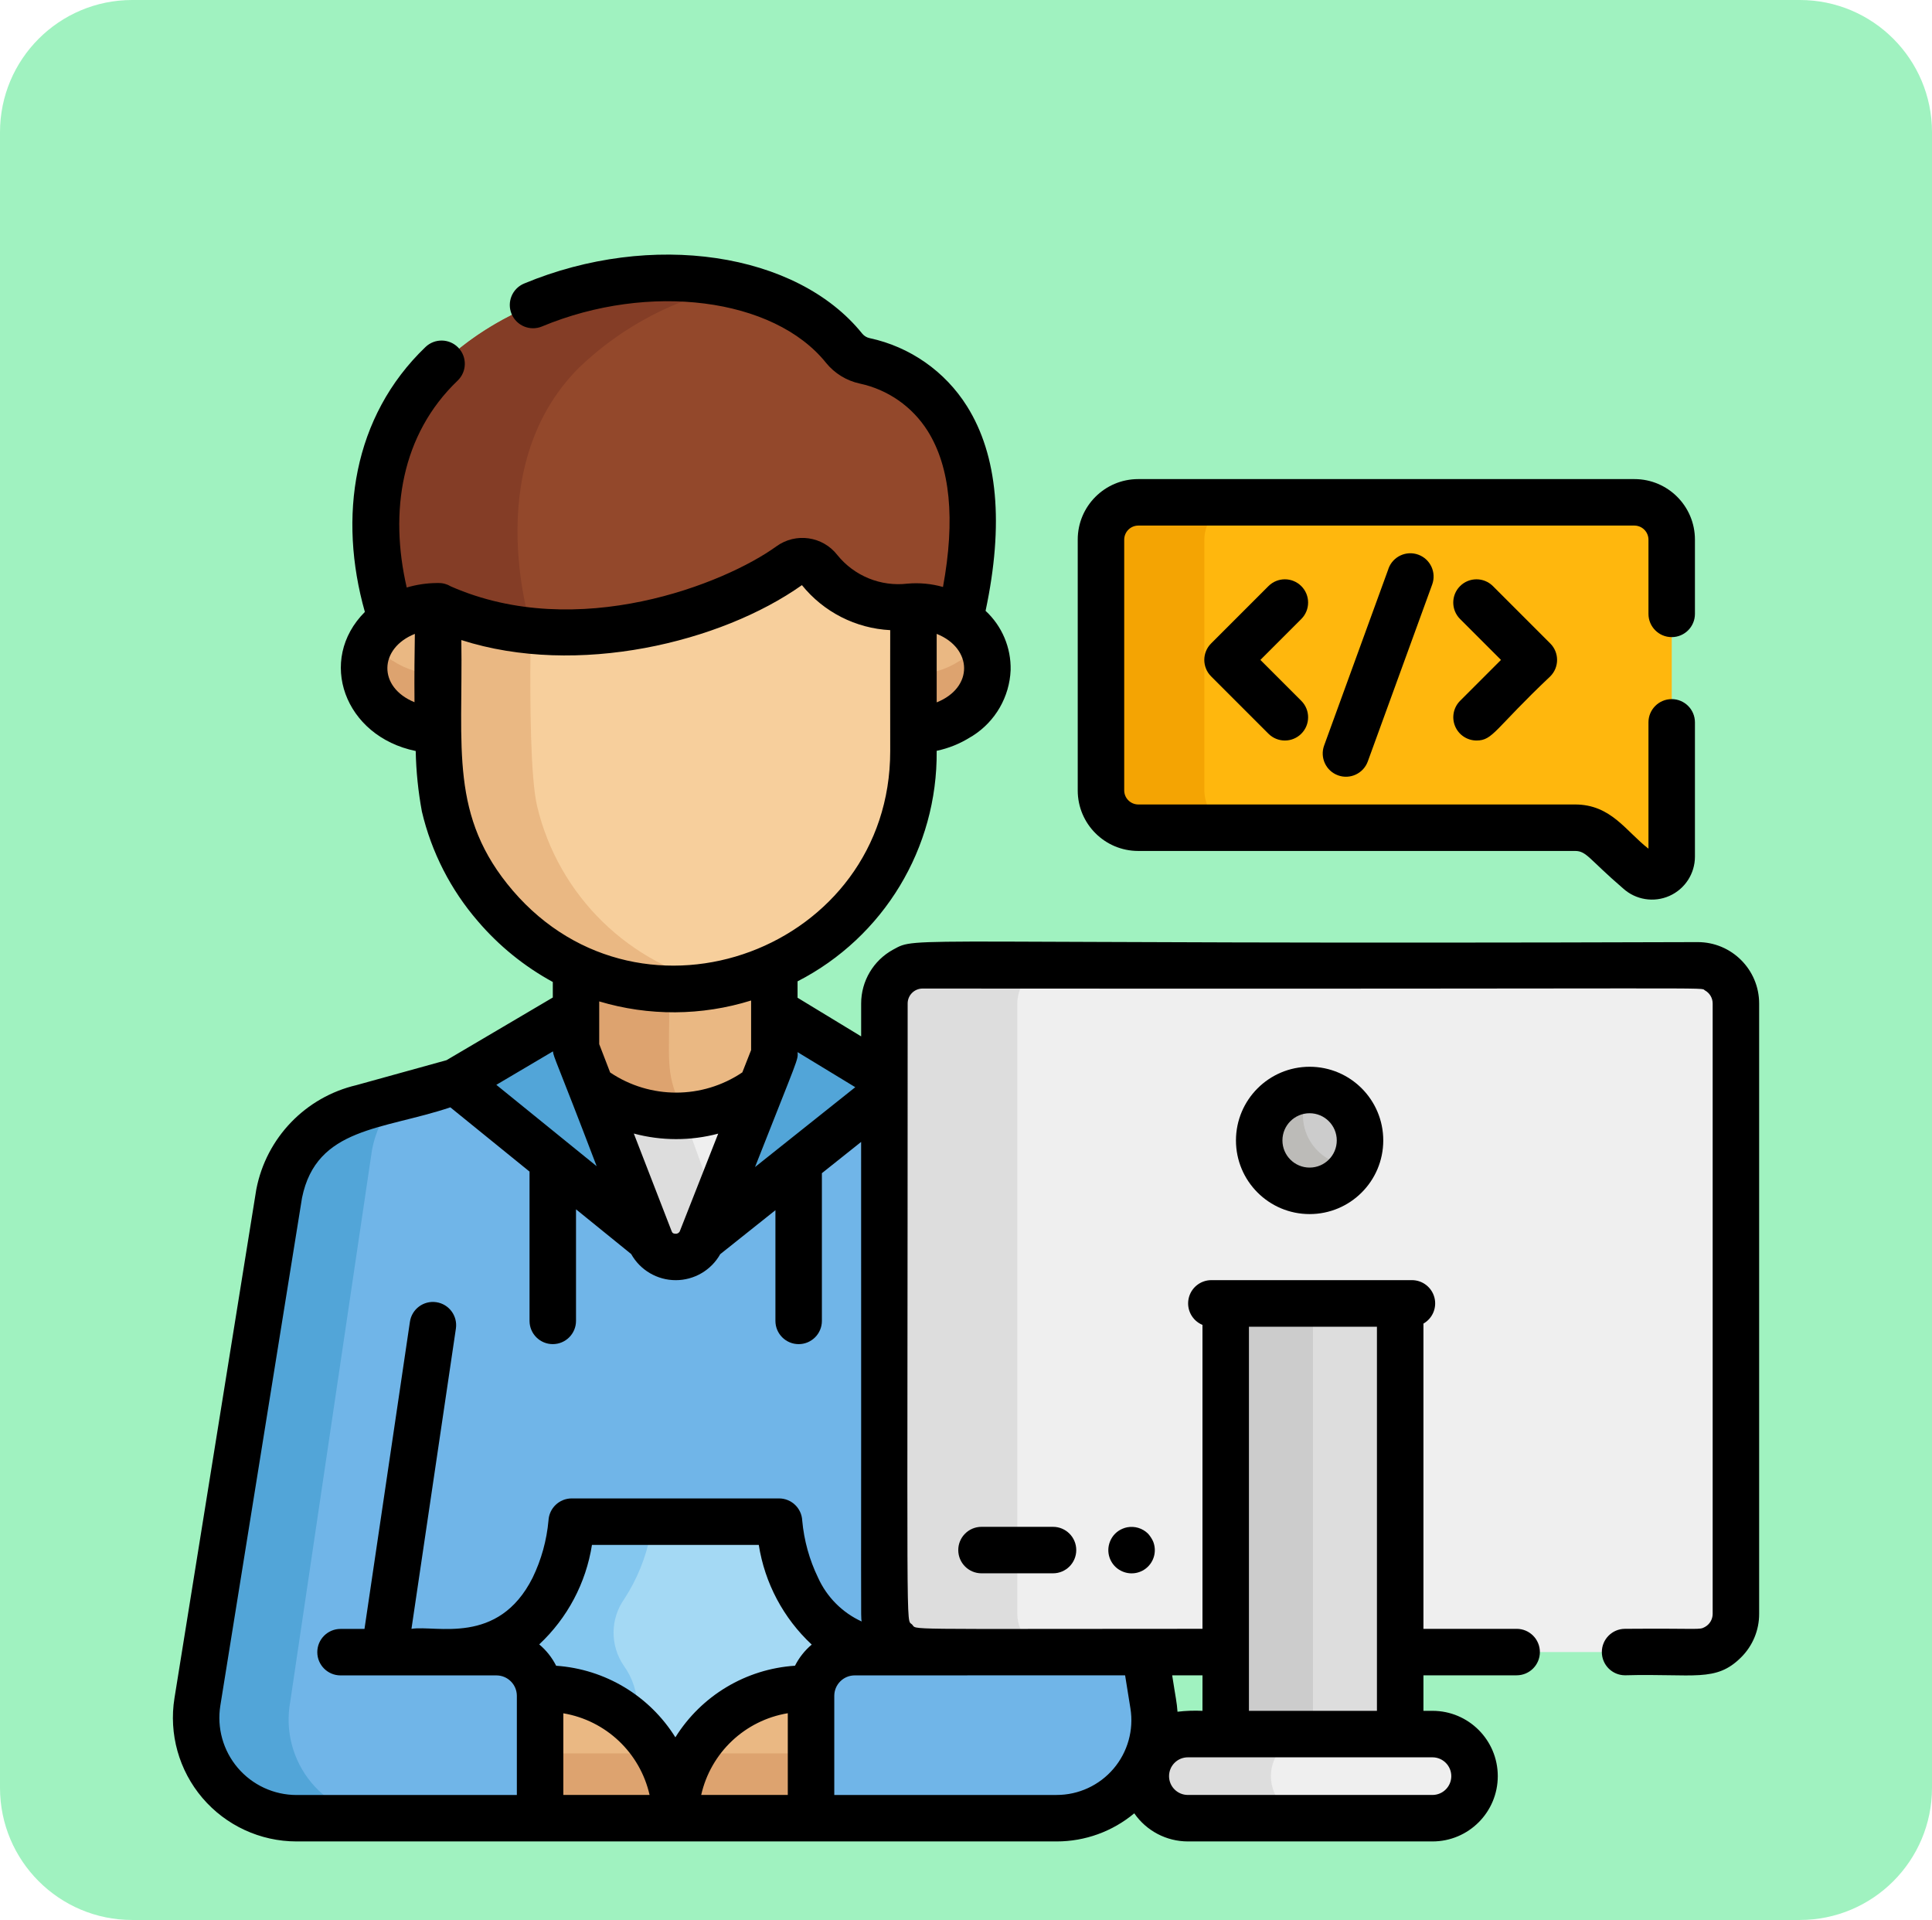
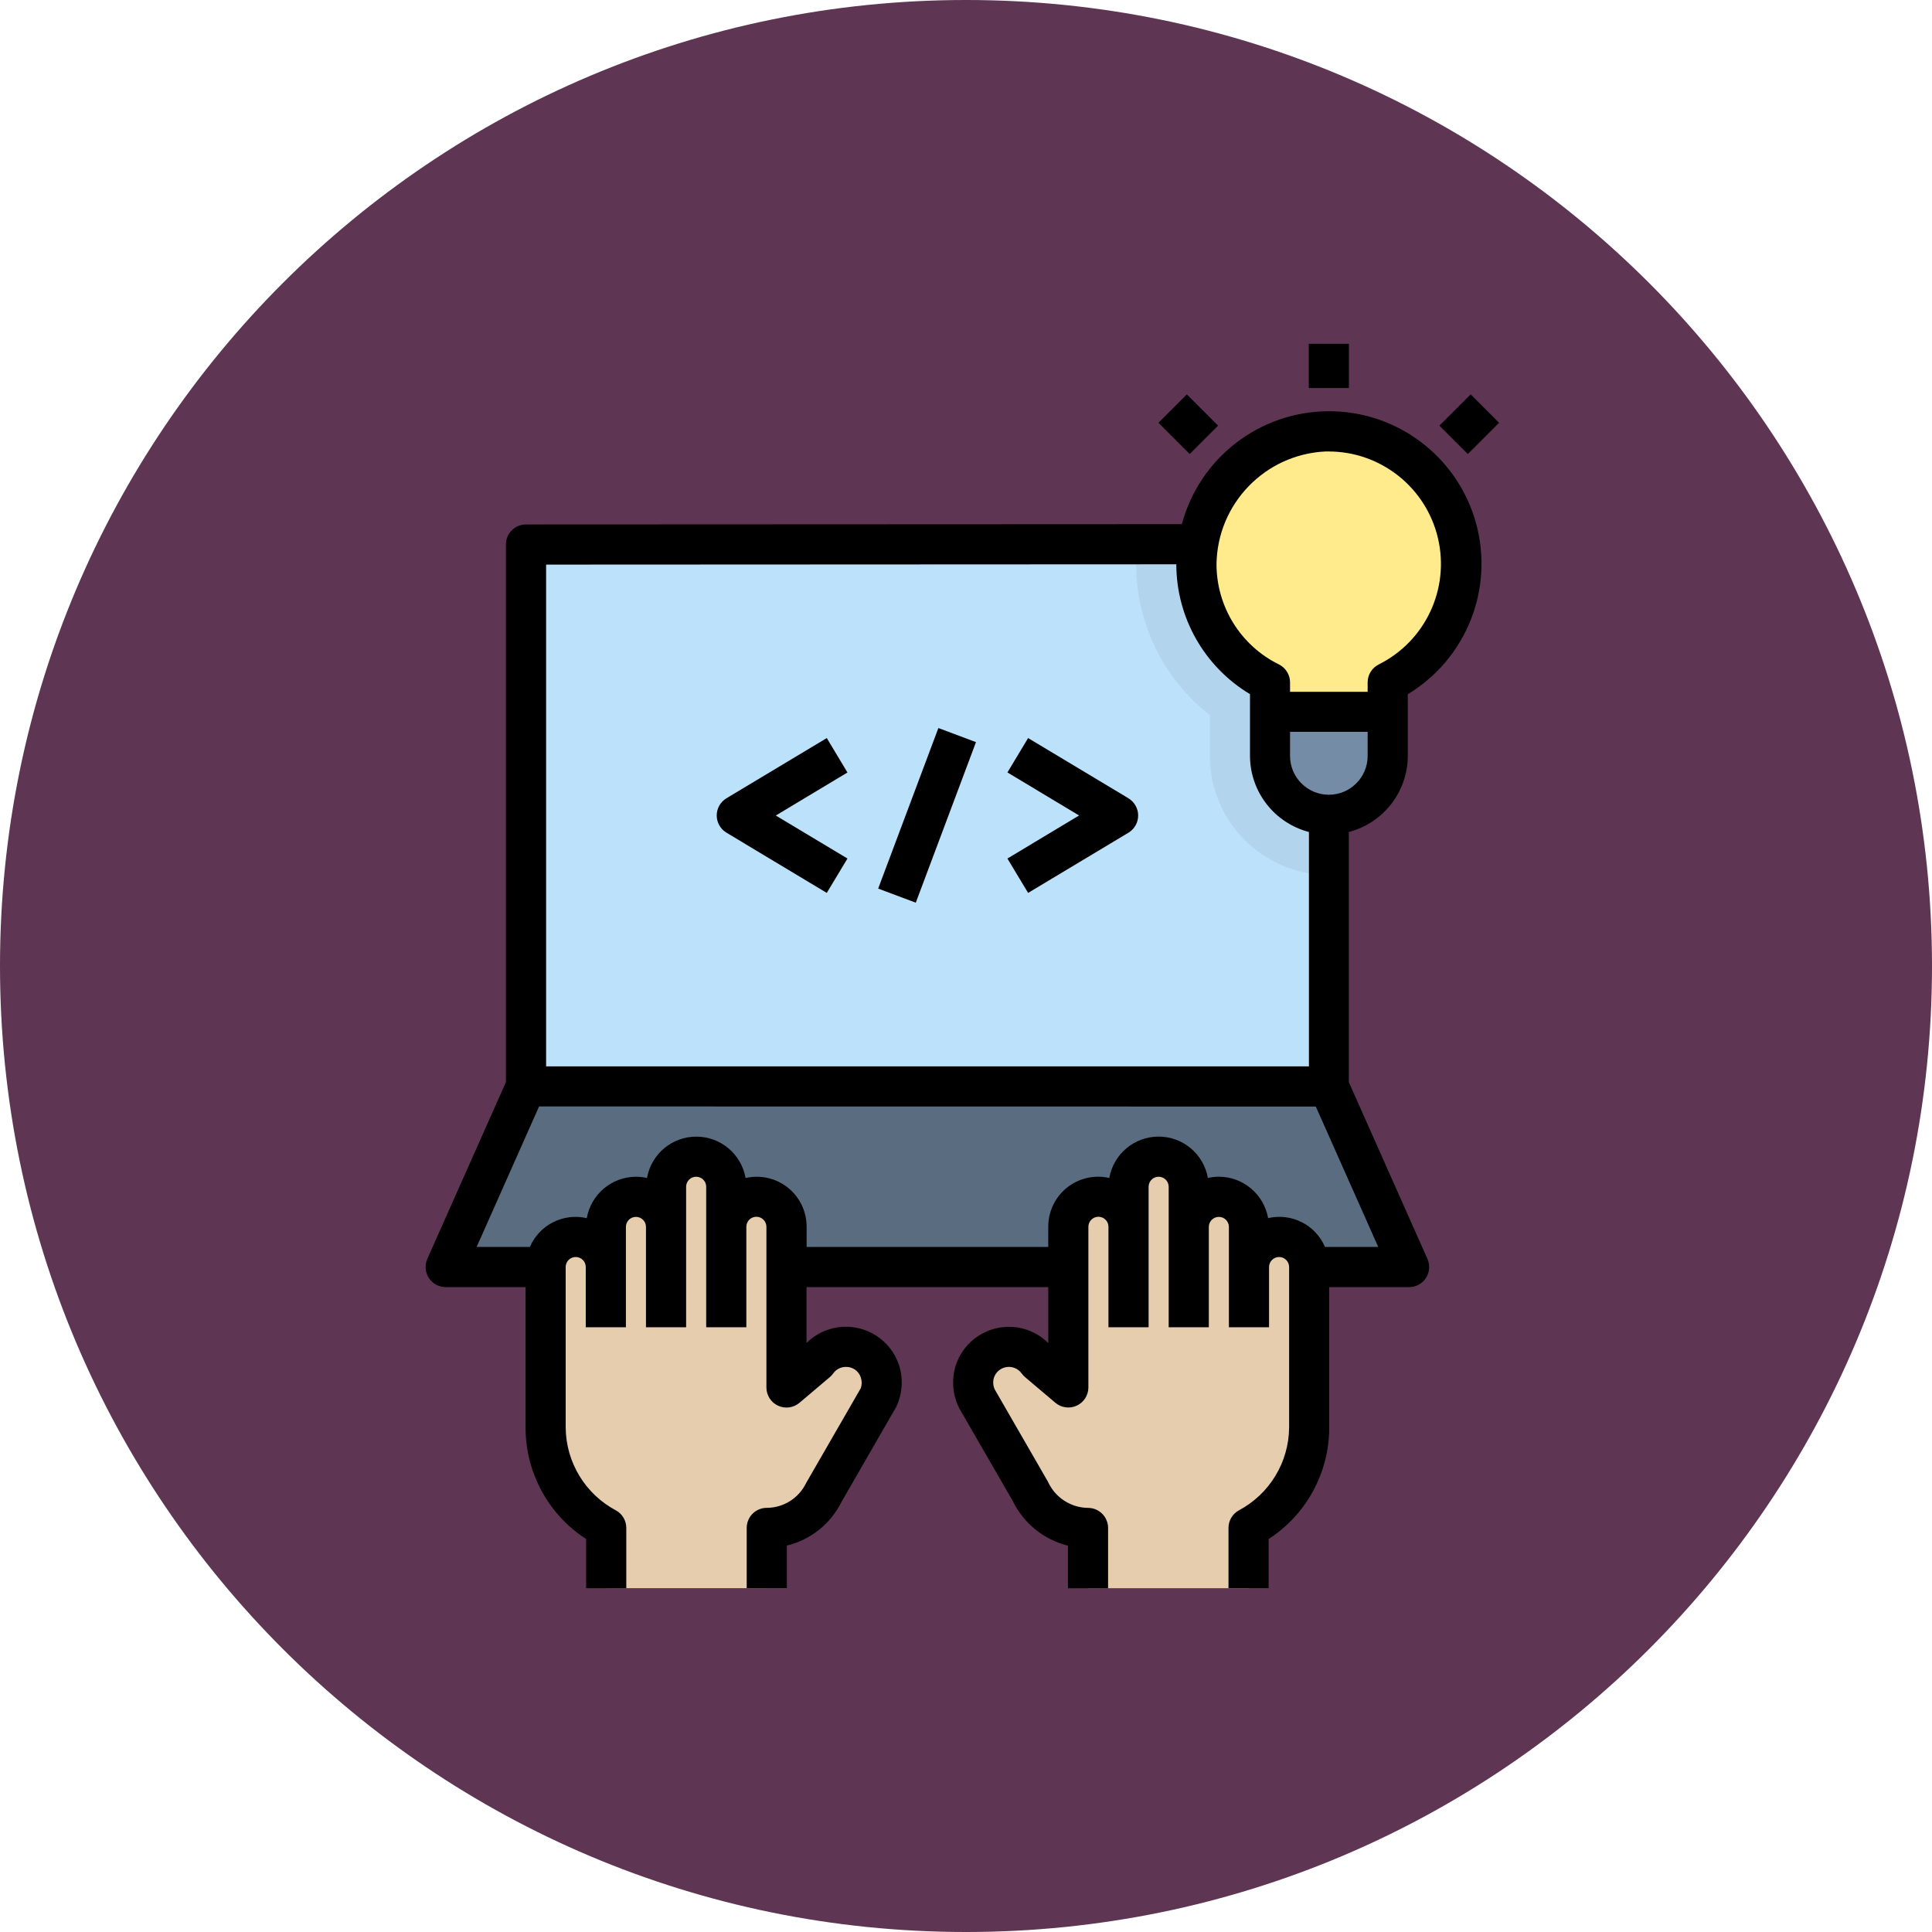
- <svg xmlns="http://www.w3.org/2000/svg" width="190" height="188.782" viewBox="0 0 190 188.782">
-   <g id="Grupo_1099850" data-name="Grupo 1099850" transform="translate(-1230 -1201)">
-     <rect id="Rectángulo_35929" data-name="Rectángulo 35929" width="190" height="188.782" rx="13" transform="translate(1230 1201)" fill="#a0f2c0" />
-     <g id="programador" transform="translate(1246.958 1226.033)">
-       <path id="Trazado_881483" data-name="Trazado 881483" d="M130.145,223.9v17.693l19.486.612a.07.07,0,0,0,0-.008l.022-.013V223.817A23.35,23.35,0,0,1,130.145,223.9Z" transform="translate(-90.455 -155.611)" fill="#eab883" />
-       <path id="Trazado_881484" data-name="Trazado 881484" d="M139.29,226.173a22.553,22.553,0,0,1-9.145-2.091v17.693l11.187.351-1.416-3.915C138.905,235.417,139.44,233.884,139.29,226.173Z" transform="translate(-90.455 -155.795)" fill="#dda36f" />
-       <path id="Trazado_881485" data-name="Trazado 881485" d="M151.5,268.893a13.947,13.947,0,0,1-16.363-.1l-.126-.092v19.514H151.76V268.7Z" transform="translate(-93.836 -186.819)" fill="#efefef" />
-       <path id="Trazado_881486" data-name="Trazado 881486" d="M148.792,284.424l-4.684-12.948a14.529,14.529,0,0,1-9.1-2.771v19.514h9.2C145.809,287.052,148.792,284.424,148.792,284.424Z" transform="translate(-93.836 -186.82)" fill="#ddd" />
-       <path id="Trazado_881487" data-name="Trazado 881487" d="M101.671,326.381,93.633,276.42c-1.435-7.189-8.1-8.4-8.384-8.522h0l-8.978-2.484-1.1-.646-18,16.136,0-.012a2.687,2.687,0,0,1-5.027,0l0,.012-18-16.137-1.1.646L24.084,267.9h0c-.282.127-6.949,1.333-8.384,8.522L7.661,326.381a9.694,9.694,0,0,0,9.505,11.442h75A9.694,9.694,0,0,0,101.671,326.381Z" transform="translate(-5.201 -184.082)" fill="#70b5e8" />
-       <g id="Grupo_1102617" data-name="Grupo 1102617" transform="translate(2.322 74.352)">
-         <path id="Trazado_881488" data-name="Trazado 881488" d="M16.785,331.444l8.038-54.227a10.536,10.536,0,0,1,2.554-5.168l-3.294.911h0c-.282.127-6.949,1.333-8.384,8.522L7.661,331.444a9.694,9.694,0,0,0,9.506,11.442h9.124A9.694,9.694,0,0,1,16.785,331.444Z" transform="translate(-7.524 -263.496)" fill="#52a5d8" />
-         <path id="Trazado_881489" data-name="Trazado 881489" d="M110.422,266.455l-19.1-15.491,11.83-6.979v3.706Z" transform="translate(-65.788 -243.985)" fill="#52a5d8" />
-         <path id="Trazado_881490" data-name="Trazado 881490" d="M170.455,266.455l19.1-15.491-11.871-6.979v3.706Z" transform="translate(-120.803 -243.985)" fill="#52a5d8" />
-       </g>
-       <path id="Trazado_881491" data-name="Trazado 881491" d="M112.414,426.855V437.98h23.6V426.855A6.586,6.586,0,0,1,141,420.477c-4.226-2.14-5.791-6.719-6.362-9.457a2.747,2.747,0,0,0-2.684-2.2H116.3a2.748,2.748,0,0,0-2.685,2.2c-.568,2.726-2.122,7.273-6.3,9.425A6.587,6.587,0,0,1,112.414,426.855Z" transform="translate(-74.577 -284.239)" fill="#a4d9f4" />
-       <path id="Trazado_881492" data-name="Trazado 881492" d="M120.3,437.98V427.115a7.026,7.026,0,0,0-1.331-4.123,5.746,5.746,0,0,1,.053-6.579,17.97,17.97,0,0,0,2.565-6.324,2.984,2.984,0,0,1,.6-1.266H116.3a2.748,2.748,0,0,0-2.685,2.2c-.568,2.726-2.122,7.273-6.3,9.425a6.587,6.587,0,0,1,5.105,6.407V437.98Z" transform="translate(-74.578 -284.239)" fill="#84c7ef" />
-       <g id="Grupo_1102618" data-name="Grupo 1102618" transform="translate(36.16 140.999)">
-         <path id="Trazado_881493" data-name="Trazado 881493" d="M175.563,462.688h-.6a12.78,12.78,0,0,0-12.742,12.742h13.341V462.688Z" transform="translate(-148.917 -462.688)" fill="#eab883" />
-         <path id="Trazado_881494" data-name="Trazado 881494" d="M118.563,462.688V475.43h13.3a12.779,12.779,0,0,0-12.742-12.742Z" transform="translate(-118.563 -462.688)" fill="#eab883" />
-       </g>
-       <g id="Grupo_1102619" data-name="Grupo 1102619" transform="translate(36.16 147.37)">
-         <path id="Trazado_881495" data-name="Trazado 881495" d="M162.222,489.965h13.341v-6.371H163.945A12.63,12.63,0,0,0,162.222,489.965Z" transform="translate(-148.917 -483.594)" fill="#dda36f" />
-         <path id="Trazado_881496" data-name="Trazado 881496" d="M118.563,483.594v6.371h13.3a12.634,12.634,0,0,0-1.723-6.371Z" transform="translate(-118.563 -483.594)" fill="#dda36f" />
-       </g>
-       <path id="Trazado_881497" data-name="Trazado 881497" d="M113.844,15.723a3.562,3.562,0,0,1-2.025-1.239c-7.928-9.881-29.011-9.062-39.974,1.9-10.1,10.1-4.513,26.219-4.513,26.219h55.858C128.07,22.113,117.59,16.543,113.844,15.723Z" transform="translate(-45.712 -5.274)" fill="#93482b" />
-       <path id="Trazado_881498" data-name="Trazado 881498" d="M85.7,16.387a31,31,0,0,1,15.513-8.052c-9.537-2.221-21.84.523-29.37,8.052-10.1,10.1-4.513,26.219-4.513,26.219H81.188S75.6,26.488,85.7,16.387Z" transform="translate(-45.712 -5.275)" fill="#843d26" />
-       <g id="Grupo_1102620" data-name="Grupo 1102620" transform="translate(18.929 34.576)">
-         <path id="Trazado_881499" data-name="Trazado 881499" d="M64.746,114.8l-.009-.009a5.518,5.518,0,0,0,0,9.512l.009-.009a8.161,8.161,0,0,0,4.546,1.338V113.462h0A8.161,8.161,0,0,0,64.746,114.8Z" transform="translate(-62.018 -113.462)" fill="#eab883" />
-         <path id="Trazado_881500" data-name="Trazado 881500" d="M243.62,114.8l.009-.009a5.962,5.962,0,0,1,2.634,3.826l0,.025c.016.09.03.181.041.272,0,.025.005.051.008.076.008.078.016.156.021.235s.005.139.007.208c0,.035,0,.07,0,.105,0,0,0,0,0,.007s0,0,0,.007c0,.035,0,.07,0,.105,0,.069,0,.139-.007.208s-.013.157-.021.235c0,.025,0,.051-.008.076-.011.091-.026.182-.041.272l0,.025a5.96,5.96,0,0,1-2.634,3.826l-.009-.009a8.161,8.161,0,0,1-4.546,1.337V113.464A8.241,8.241,0,0,1,243.62,114.8Z" transform="translate(-185.118 -113.463)" fill="#eab883" />
-       </g>
-       <g id="Grupo_1102621" data-name="Grupo 1102621" transform="translate(18.927 37.923)">
-         <path id="Trazado_881501" data-name="Trazado 881501" d="M64.733,126.464a6.456,6.456,0,0,1-1.94-2.018,5.468,5.468,0,0,0,1.94,7.493l.009-.009a8.161,8.161,0,0,0,4.546,1.338v-5.475a8.158,8.158,0,0,1-4.546-1.338Z" transform="translate(-62.013 -124.446)" fill="#dda36f" />
-         <path id="Trazado_881502" data-name="Trazado 881502" d="M246.345,127.07c0-.07,0-.139-.007-.208s-.013-.157-.021-.235c0-.025,0-.051-.008-.076-.011-.091-.025-.182-.041-.272l0-.025a5.378,5.378,0,0,0-.695-1.808,6.447,6.447,0,0,1-1.94,2.018l-.009-.009a8.161,8.161,0,0,1-4.546,1.338v5.475a8.161,8.161,0,0,0,4.546-1.338l.009.009a5.958,5.958,0,0,0,2.634-3.827l0-.025c.016-.09.03-.181.041-.272,0-.025.005-.051.008-.076.008-.078.016-.156.021-.235s.005-.139.007-.208c0-.035,0-.07,0-.105,0,0,0,0,0-.007s0,0,0-.007C246.348,127.14,246.345,127.105,246.345,127.07Z" transform="translate(-185.116 -124.445)" fill="#dda36f" />
-       </g>
-       <path id="Trazado_881503" data-name="Trazado 881503" d="M132.447,111.183v-7.836a10.058,10.058,0,0,1-9.284-3.621,2.073,2.073,0,0,0-2.851-.424c-5.525,4-21.094,10.2-34.614,4.045v4.477h-.026c-.051,4.9,0,12.407.655,15.183a23.248,23.248,0,0,0,5,9.812c14.191,16.5,41.113,6.257,41.113-15.219,0-2.645-.005-4.741,0-6.417h.007Z" transform="translate(-59.525 -68.77)" fill="#f7cf9c" />
-       <path id="Trazado_881504" data-name="Trazado 881504" d="M95.389,133.123c-.656-2.776-.706-10.287-.655-15.183h.026v-2.056a29.015,29.015,0,0,1-9.061-2.42v4.477h-.026c-.051,4.9,0,12.407.655,15.183a23.2,23.2,0,0,0,27.033,17.53A23.487,23.487,0,0,1,95.389,133.123Z" transform="translate(-59.525 -78.886)" fill="#eab883" />
-       <path id="Trazado_881505" data-name="Trazado 881505" d="M309.674,229.276c-82.376,0-76.89-.16-78.018.453a3.754,3.754,0,0,0-1.965,3.3v60.014a3.756,3.756,0,0,0,3.756,3.756h76.228a3.756,3.756,0,0,0,3.756-3.756V233.032C313.429,231.606,311.743,229.276,309.674,229.276Z" transform="translate(-159.666 -159.394)" fill="#efefef" />
-       <path id="Trazado_881506" data-name="Trazado 881506" d="M242.755,293.054V233.04a3.755,3.755,0,0,1,3.756-3.756c-13.234.152-13.387-.344-14.855.453a3.754,3.754,0,0,0-1.965,3.3v60.014a3.756,3.756,0,0,0,3.756,3.756h13.064A3.756,3.756,0,0,1,242.755,293.054Z" transform="translate(-159.666 -159.401)" fill="#ddd" />
-       <path id="Trazado_881507" data-name="Trazado 881507" d="M352.049,79.936H303.235a3.667,3.667,0,0,0-3.657,3.657v24.68a3.667,3.667,0,0,0,3.657,3.657H346.2a4.016,4.016,0,0,1,2.7,1.044l3.562,3.236a1.938,1.938,0,0,0,3.241-1.434V83.593A3.668,3.668,0,0,0,352.049,79.936Z" transform="translate(-208.255 -55.576)" fill="#ffb70d" />
-       <path id="Trazado_881508" data-name="Trazado 881508" d="M309.737,108.272V83.593a3.667,3.667,0,0,1,3.657-3.657H303.236a3.667,3.667,0,0,0-3.657,3.657v24.68a3.667,3.667,0,0,0,3.657,3.657h10.158A3.667,3.667,0,0,1,309.737,108.272Z" transform="translate(-208.256 -55.576)" fill="#f4a403" />
-       <circle id="Elipse_11560" data-name="Elipse 11560" cx="4.957" cy="4.957" r="4.957" transform="translate(106.881 82.143)" fill="#ccc" />
-       <path id="Trazado_881509" data-name="Trazado 881509" d="M355.579,269.56a4.955,4.955,0,1,0,4.289,7.428A4.951,4.951,0,0,1,355.579,269.56Z" transform="translate(-243.738 -187.414)" fill="#bcbbb8" />
-       <path id="Trazado_881510" data-name="Trazado 881510" d="M356.99,384.9V338.431a.008.008,0,0,0-.008-.009H339.839a.008.008,0,0,0-.008.009V384.9Z" transform="translate(-236.242 -235.292)" fill="#ddd" />
-       <path id="Trazado_881511" data-name="Trazado 881511" d="M348.41,338.431a.008.008,0,0,1,.008-.009h-8.579a.008.008,0,0,0-.008.009V384.9h8.579Z" transform="translate(-236.242 -235.292)" fill="#ccc" />
-       <path id="Trazado_881512" data-name="Trazado 881512" d="M346.369,481.494h0a4.136,4.136,0,0,0-4.136-4.136H318.176a4.136,4.136,0,0,0-4.136,4.136h0a4.136,4.136,0,0,0,4.136,4.136h24.057A4.136,4.136,0,0,0,346.369,481.494Z" transform="translate(-218.31 -331.888)" fill="#efefef" />
-       <path id="Trazado_881513" data-name="Trazado 881513" d="M326.339,481.494h0a4.136,4.136,0,0,1,4.136-4.136h-12.3a4.136,4.136,0,0,0-4.136,4.136h0a4.136,4.136,0,0,0,4.136,4.136h12.3A4.136,4.136,0,0,1,326.339,481.494Z" transform="translate(-218.311 -331.888)" fill="#ddd" />
-       <path id="Trazado_881514" data-name="Trazado 881514" d="M343.117,269.29a7.243,7.243,0,1,0,7.243-7.242A7.251,7.251,0,0,0,343.117,269.29Zm9.914,0a2.672,2.672,0,1,1-2.672-2.672A2.675,2.675,0,0,1,353.031,269.29Z" transform="translate(-238.526 -182.192)" />
-       <path id="Trazado_881515" data-name="Trazado 881515" d="M255.786,410.5a2.285,2.285,0,1,0,0,4.57h7.034a2.285,2.285,0,0,0,0-4.57Z" transform="translate(-176.22 -285.407)" />
-       <path id="Trazado_881516" data-name="Trazado 881516" d="M305.853,411.173a2.307,2.307,0,0,0-2.062-.625,2.27,2.27,0,0,0-.427.131,2.343,2.343,0,0,0-.4.21,2.227,2.227,0,0,0-.631.631,2.353,2.353,0,0,0-.341.823,2.276,2.276,0,0,0,1.368,2.556,2.28,2.28,0,0,0,2.983-2.983A3.049,3.049,0,0,0,305.853,411.173Z" transform="translate(-209.908 -285.408)" />
-       <path id="Trazado_881517" data-name="Trazado 881517" d="M342.435,105.439a2.285,2.285,0,0,0-3.232,0l-5.64,5.64a2.285,2.285,0,0,0,0,3.232l5.64,5.64a2.285,2.285,0,1,0,3.232-3.232l-4.024-4.024,4.024-4.024A2.285,2.285,0,0,0,342.435,105.439Z" transform="translate(-231.418 -72.842)" />
-       <path id="Trazado_881518" data-name="Trazado 881518" d="M415.521,120.62c1.636,0,1.768-1.12,7.256-6.309a2.285,2.285,0,0,0,0-3.232l-5.64-5.64a2.285,2.285,0,1,0-3.232,3.232l4.024,4.024-4.024,4.024A2.288,2.288,0,0,0,415.521,120.62Z" transform="translate(-287.275 -72.842)" />
-       <path id="Trazado_881519" data-name="Trazado 881519" d="M377.588,97.877l-6.334,17.4a2.285,2.285,0,1,0,4.295,1.563l6.334-17.4a2.285,2.285,0,1,0-4.3-1.563Z" transform="translate(-257.993 -67.004)" />
-       <path id="Trazado_881520" data-name="Trazado 881520" d="M150,67.6c-79.439.257-76.591-.638-79.109.73a6.04,6.04,0,0,0-3.16,5.31V76.87l-6.254-3.8V71.457A25.172,25.172,0,0,0,75.158,48.826v-.035a10.131,10.131,0,0,0,3.314-1.341,2.266,2.266,0,0,0,.235-.139,8.048,8.048,0,0,0,3.724-6.449,7.692,7.692,0,0,0-2.464-5.834c1.813-8.528,1.2-15.294-1.827-20.118a15.023,15.023,0,0,0-9.566-6.694,1.284,1.284,0,0,1-.731-.437C61.4-.245,47.1-2.366,34.584,2.847a2.285,2.285,0,0,0,1.757,4.22C46.876,2.68,59.148,4.249,64.276,10.641A5.869,5.869,0,0,0,67.6,12.682a10.481,10.481,0,0,1,6.673,4.66c2.225,3.543,2.727,8.7,1.506,15.339a9.7,9.7,0,0,0-3.481-.329,7.705,7.705,0,0,1-6.908-2.812,4.355,4.355,0,0,0-5.987-.859c-5.083,3.684-19.533,9.433-32.022,3.945a2.26,2.26,0,0,0-1.218-.333,1.49,1.49,0,0,0-.192,0,10.774,10.774,0,0,0-2.93.442C21.314,25.275,22.5,17.7,28.05,12.388h0a2.285,2.285,0,1,0-3.164-3.3c-7.157,6.862-8.6,16.73-5.961,26.047-4.723,4.723-2.019,12.236,5,13.674a36.671,36.671,0,0,0,.608,5.955,25.368,25.368,0,0,0,5.5,10.776,26.147,26.147,0,0,0,7.374,5.98v1.528L26.955,79.209c-.031.009-9.459,2.619-8.856,2.453A13.061,13.061,0,0,0,8.253,91.89c-.005.028-.011.056-.015.084L.2,141.936a12.161,12.161,0,0,0,12,14.09H86.961a11.9,11.9,0,0,0,7.629-2.764,6.416,6.416,0,0,0,5.271,2.764h24.057a6.421,6.421,0,0,0,0-12.842h-.89v-3.492h9.167a2.285,2.285,0,0,0,0-4.57h-9.167V105.109a2.286,2.286,0,0,0-1.127-4.272H102.156a2.287,2.287,0,0,0-.858,4.4v29.883c-30.383,0-28,.133-28.564-.431-.623-.623-.43,3.057-.43-61.053a1.469,1.469,0,0,1,1.47-1.47c81.21.063,76.312-.158,76.927.176a1.472,1.472,0,0,1,.771,1.294v60.014a1.47,1.47,0,0,1-.771,1.294c-.568.309-.391.118-7.843.176a2.285,2.285,0,0,0,0,4.57c6.8-.188,8.923.723,11.415-1.769a6,6,0,0,0,1.77-4.272V73.638A6.04,6.04,0,0,0,150,67.6ZM61.225,138.749a15.034,15.034,0,0,0-11.764,7.04,15.036,15.036,0,0,0-11.726-7.037,6.62,6.62,0,0,0-1.664-2.1,17,17,0,0,0,5.186-9.781H57.664a16.985,16.985,0,0,0,5.206,9.8A6.614,6.614,0,0,0,61.225,138.749ZM49.073,95.971c-.013-.032-3.684-9.513-3.7-9.548a16.114,16.114,0,0,0,8.3.009l-3.76,9.555a.41.41,0,0,1-.419.285C49.189,96.271,49.149,96.16,49.073,95.971Zm7.836-22.629v4.873l-.863,2.193a11.633,11.633,0,0,1-13,.01L41.971,77.63v-4.2A25.554,25.554,0,0,0,56.909,73.341Zm10.244,8.524-9.86,7.852c4.3-10.929,4.242-10.5,4.186-11.3Zm8.006-37.837V37.293C78.7,38.711,78.808,42.568,75.159,44.028ZM23.84,37.293c-.032,1.785-.058,4.207-.035,6.719C20.186,42.536,20.3,38.709,23.84,37.293ZM33.493,62.56C27.213,55.245,28.58,48.517,28.411,37.9c11.389,3.661,25.554.227,33.495-5.4a11.937,11.937,0,0,0,8.683,4.426c0,1.113-.014,5.277,0,11.9C70.587,68.254,46.251,77.392,33.493,62.56Zm3.926,15.783c.08.638.319.849,4.3,11.29l-9.867-8ZM18.126,81.657q-.1.033-.189.076A1.629,1.629,0,0,1,18.126,81.657ZM4.712,142.662l8.031-49.916c1.42-6.971,7.953-6.669,14.588-8.9l7.788,6.318v14.679a2.285,2.285,0,0,0,4.57,0V93.873l5.427,4.4a5.022,5.022,0,0,0,8.756.011L59.3,93.96v10.884a2.285,2.285,0,0,0,4.57,0V90.32l3.858-3.073c.022,49.527-.047,46.354.051,47.152a8.65,8.65,0,0,1-4.282-4.3,16.235,16.235,0,0,1-1.562-5.631,2.285,2.285,0,0,0-2.282-2.169H39.265a2.291,2.291,0,0,0-2.282,2.162A16.236,16.236,0,0,1,35.42,130.1c-3.377,6.709-9.508,4.636-11.913,5.023L27.876,105.6a2.285,2.285,0,0,0-4.521-.669l-4.468,30.2H16.531a2.285,2.285,0,1,0,0,4.57H31.862a2.011,2.011,0,0,1,2.009,2v9.76H12.2A7.59,7.59,0,0,1,4.712,142.662Zm33.73,8.794v-8.029a10.487,10.487,0,0,1,8.482,8.029Zm22.075-8.036v8.036H52A10.487,10.487,0,0,1,60.517,143.42Zm65.25,6.186a1.852,1.852,0,0,1-1.85,1.85H99.86a1.85,1.85,0,1,1,0-3.7h24.057A1.852,1.852,0,0,1,125.767,149.606Zm-19.9-6.421V105.416h12.588v37.769Zm-4.57,0a14.849,14.849,0,0,0-2.455.088c-.068-.961-.162-1.235-.524-3.58H101.3Zm-7.608-3.492.523,3.251a7.347,7.347,0,0,1-7.252,8.513H65.088V141.7a2.011,2.011,0,0,1,2.009-2Z" transform="translate(0 0)" />
-       <path id="Trazado_881521" data-name="Trazado 881521" d="M298,109h42.967c1.134,0,1.363.8,4.726,3.686a4.223,4.223,0,0,0,7.063-3.126V96.356a2.285,2.285,0,0,0-4.57,0v12.42c-2.21-1.7-3.665-4.346-7.219-4.346H298a1.39,1.39,0,0,1-1.371-1.371V78.379A1.39,1.39,0,0,1,298,77.007h48.815a1.39,1.39,0,0,1,1.371,1.371v7.312a2.285,2.285,0,1,0,4.57,0V78.379a5.949,5.949,0,0,0-5.942-5.942H298a5.949,5.949,0,0,0-5.942,5.942v24.68A5.949,5.949,0,0,0,298,109Z" transform="translate(-203.028 -50.363)" />
+ <svg xmlns="http://www.w3.org/2000/svg" width="118" height="118" viewBox="0 0 118 118">
+   <g id="Grupo_1102616" data-name="Grupo 1102616" transform="translate(-194 -995)">
+     <circle id="Elipse_11492" data-name="Elipse 11492" cx="59" cy="59" r="59" transform="translate(194 995)" fill="#5e3552" />
+     <g id="desarrollador-de-software" transform="translate(214 1015)">
+       <path id="Trazado_881469" data-name="Trazado 881469" d="M60.935,44.1V11H11.9V44.1L7,55.129H65.839Z" transform="translate(0.226 2.258)" fill="#596c80" />
+       <path id="Trazado_881470" data-name="Trazado 881470" d="M11,11H60.032V44.1H11Z" transform="translate(1.129 2.258)" fill="#bce1fb" />
+       <path id="Trazado_881471" data-name="Trazado 881471" d="M51.206,16.125a4.393,4.393,0,0,1-2.452-3.931A4.145,4.145,0,0,1,48.946,11H41.469a11.475,11.475,0,0,0-.069,1.226,11.687,11.687,0,0,0,4.5,9.194v2.487a7.283,7.283,0,0,0,7.273,7.279V18.643a3.677,3.677,0,0,0-1.961-2.518Z" transform="translate(7.994 2.258)" fill="#b2d5ed" />
+       <path id="Trazado_881472" data-name="Trazado 881472" d="M60.581,13.452a8.09,8.09,0,0,0-8.335-8.09A8.179,8.179,0,0,0,44.4,13.478a8.083,8.083,0,0,0,4.5,7.21v4.494a3.6,3.6,0,1,0,7.191,0V20.692a8.082,8.082,0,0,0,4.5-7.24Z" transform="translate(8.671 0.984)" fill="#ffeb8c" />
+       <path id="Trazado_881473" data-name="Trazado 881473" d="M55.253,19.33v2.7a3.592,3.592,0,1,1-7.183,0v-2.7Z" transform="translate(9.5 4.139)" fill="#748ca6" />
+       <path id="Trazado_881474" data-name="Trazado 881474" d="M51.963,46.4a1.839,1.839,0,0,0-1.839,1.839V45.79a1.839,1.839,0,1,0-3.677,0V43.339a1.839,1.839,0,1,0-3.677,0v2.422a1.839,1.839,0,1,0-3.677.029V55.6l-1.863-1.573a2.188,2.188,0,0,0-3.849.588,2.242,2.242,0,0,0,.11,1.643l3.3,5.716a3.892,3.892,0,0,0,3.506,2.206v3.677H50.1V64.177a6.987,6.987,0,0,0,3.7-6.129V48.242A1.839,1.839,0,0,0,51.963,46.4Z" transform="translate(6.159 9.145)" fill="#e6cdad" />
+       <path id="Trazado_881475" data-name="Trazado 881475" d="M30.314,53.117a2.168,2.168,0,0,0-1.765.907L26.69,55.6V45.79a1.839,1.839,0,1,0-3.677-.029V43.339a1.839,1.839,0,1,0-3.677,0V45.79a1.839,1.839,0,0,0-3.677,0v2.452a1.839,1.839,0,0,0-3.677,0v9.806a6.987,6.987,0,0,0,3.7,6.129v3.677h9.806V64.177a3.892,3.892,0,0,0,3.506-2.206l3.294-5.716a2.242,2.242,0,0,0,.11-1.643,2.157,2.157,0,0,0-2.084-1.5Z" transform="translate(1.35 9.145)" fill="#e6cdad" />
+       <path id="Trazado_881476" data-name="Trazado 881476" d="M10.9,12.5V45.336l-4.8,10.794a1.226,1.226,0,0,0,1.12,1.723H12.1v8.581a8.107,8.107,0,0,0,3.7,6.808v3h2.452V72.564a1.226,1.226,0,0,0-.613-1.063,5.786,5.786,0,0,1-3.089-5.066V56.628a.613.613,0,1,1,1.226,0v3.677h2.452V54.177a.613.613,0,1,1,1.226,0v6.129h2.452V51.725a.613.613,0,1,1,1.226,0v8.581h2.452V54.162a.613.613,0,1,1,1.226.015v9.806a1.226,1.226,0,0,0,2.018.937l1.86-1.574a1.236,1.236,0,0,0,.2-.219.941.941,0,0,1,.77-.4.932.932,0,0,1,.916.641,1.014,1.014,0,0,1,0,.659l-3.337,5.788a2.676,2.676,0,0,1-2.405,1.52,1.226,1.226,0,0,0-1.226,1.226v3.677h2.452v-2.6a5.042,5.042,0,0,0,3.342-2.672l3.339-5.8a3.462,3.462,0,0,0,.169-2.55,3.414,3.414,0,0,0-5.649-1.348V57.854H44.025V61.27a3.414,3.414,0,0,0-5.651,1.364,3.491,3.491,0,0,0,.217,2.624L41.846,70.9a5.123,5.123,0,0,0,3.38,2.745v2.6h2.452V72.564a1.226,1.226,0,0,0-1.226-1.226,2.72,2.72,0,0,1-2.444-1.594l-3.248-5.633a1,1,0,0,1-.051-.735.961.961,0,0,1,1.688-.253,1.236,1.236,0,0,0,.2.219l1.86,1.574a1.226,1.226,0,0,0,2.018-.934V54.177a.613.613,0,1,1,1.226-.015v6.144h2.452V51.725a.613.613,0,0,1,1.226,0v8.581h2.452V54.177a.613.613,0,1,1,1.226,0v6.129h2.452V56.628a.613.613,0,0,1,1.226,0v9.806A5.786,5.786,0,0,1,55.645,71.5a1.226,1.226,0,0,0-.613,1.063v3.677h2.452v-3a8.108,8.108,0,0,0,3.7-6.808V57.854h4.879a1.226,1.226,0,0,0,1.12-1.723l-4.8-10.794V30.055a4.817,4.817,0,0,0,3.6-4.645V21.64a9.31,9.31,0,1,0-13.8-10.385l-40.051.018A1.226,1.226,0,0,0,10.9,12.5ZM63.531,25.411a2.369,2.369,0,1,1-4.739,0V23.94h4.739ZM60.949,6.816h.215a6.865,6.865,0,0,1,3.047,13.006,1.226,1.226,0,0,0-.68,1.1v.572H58.792v-.572a1.226,1.226,0,0,0-.68-1.1A6.83,6.83,0,0,1,54.3,13.7a6.987,6.987,0,0,1,6.652-6.884ZM13.355,13.725l38.49-.018a9.259,9.259,0,0,0,4.5,7.93v3.771a4.817,4.817,0,0,0,3.6,4.648V44.37H13.355Zm47.01,33.1L64.178,55.4H60.926a3.034,3.034,0,0,0-3.474-1.76,3.065,3.065,0,0,0-3.011-2.53,3,3,0,0,0-.668.078,3.056,3.056,0,0,0-6.02,0,3.047,3.047,0,0,0-3.729,2.986V55.4H29.266V54.177a3.047,3.047,0,0,0-3.729-2.987,3.056,3.056,0,0,0-6.02,0,3,3,0,0,0-.668-.078,3.065,3.065,0,0,0-3.011,2.53A3.034,3.034,0,0,0,12.364,55.4H9.112l3.813-8.581Z" transform="translate(0 0.759)" />
+       <path id="Trazado_881477" data-name="Trazado 881477" d="M27.223,20.643,21.094,24.32a1.226,1.226,0,0,0,0,2.1L27.223,30.1,28.486,28l-4.377-2.627,4.377-2.627Z" transform="translate(3.274 4.436)" />
+       <path id="Trazado_881478" data-name="Trazado 881478" d="M42.377,24.32l-6.129-3.677-1.263,2.1,4.377,2.627L34.985,28l1.263,2.1,6.129-3.677a1.226,1.226,0,0,0,0-2.1Z" transform="translate(6.545 4.436)" />
+       <path id="Trazado_881479" data-name="Trazado 881479" d="M0,0H10.473V2.453H0Z" transform="translate(33.636 34.272) rotate(-69.444)" />
+       <path id="Trazado_881480" data-name="Trazado 881480" d="M50,1h2.452V3.7H50Z" transform="translate(9.936)" />
+       <path id="Trazado_881481" data-name="Trazado 881481" d="M0,0H2.452V2.7H0Z" transform="translate(50.754 5.821) rotate(-45)" />
+       <path id="Trazado_881482" data-name="Trazado 881482" d="M0,0H2.7V2.452H0Z" transform="translate(67.915 5.997) rotate(-45)" />
    </g>
  </g>
</svg>
